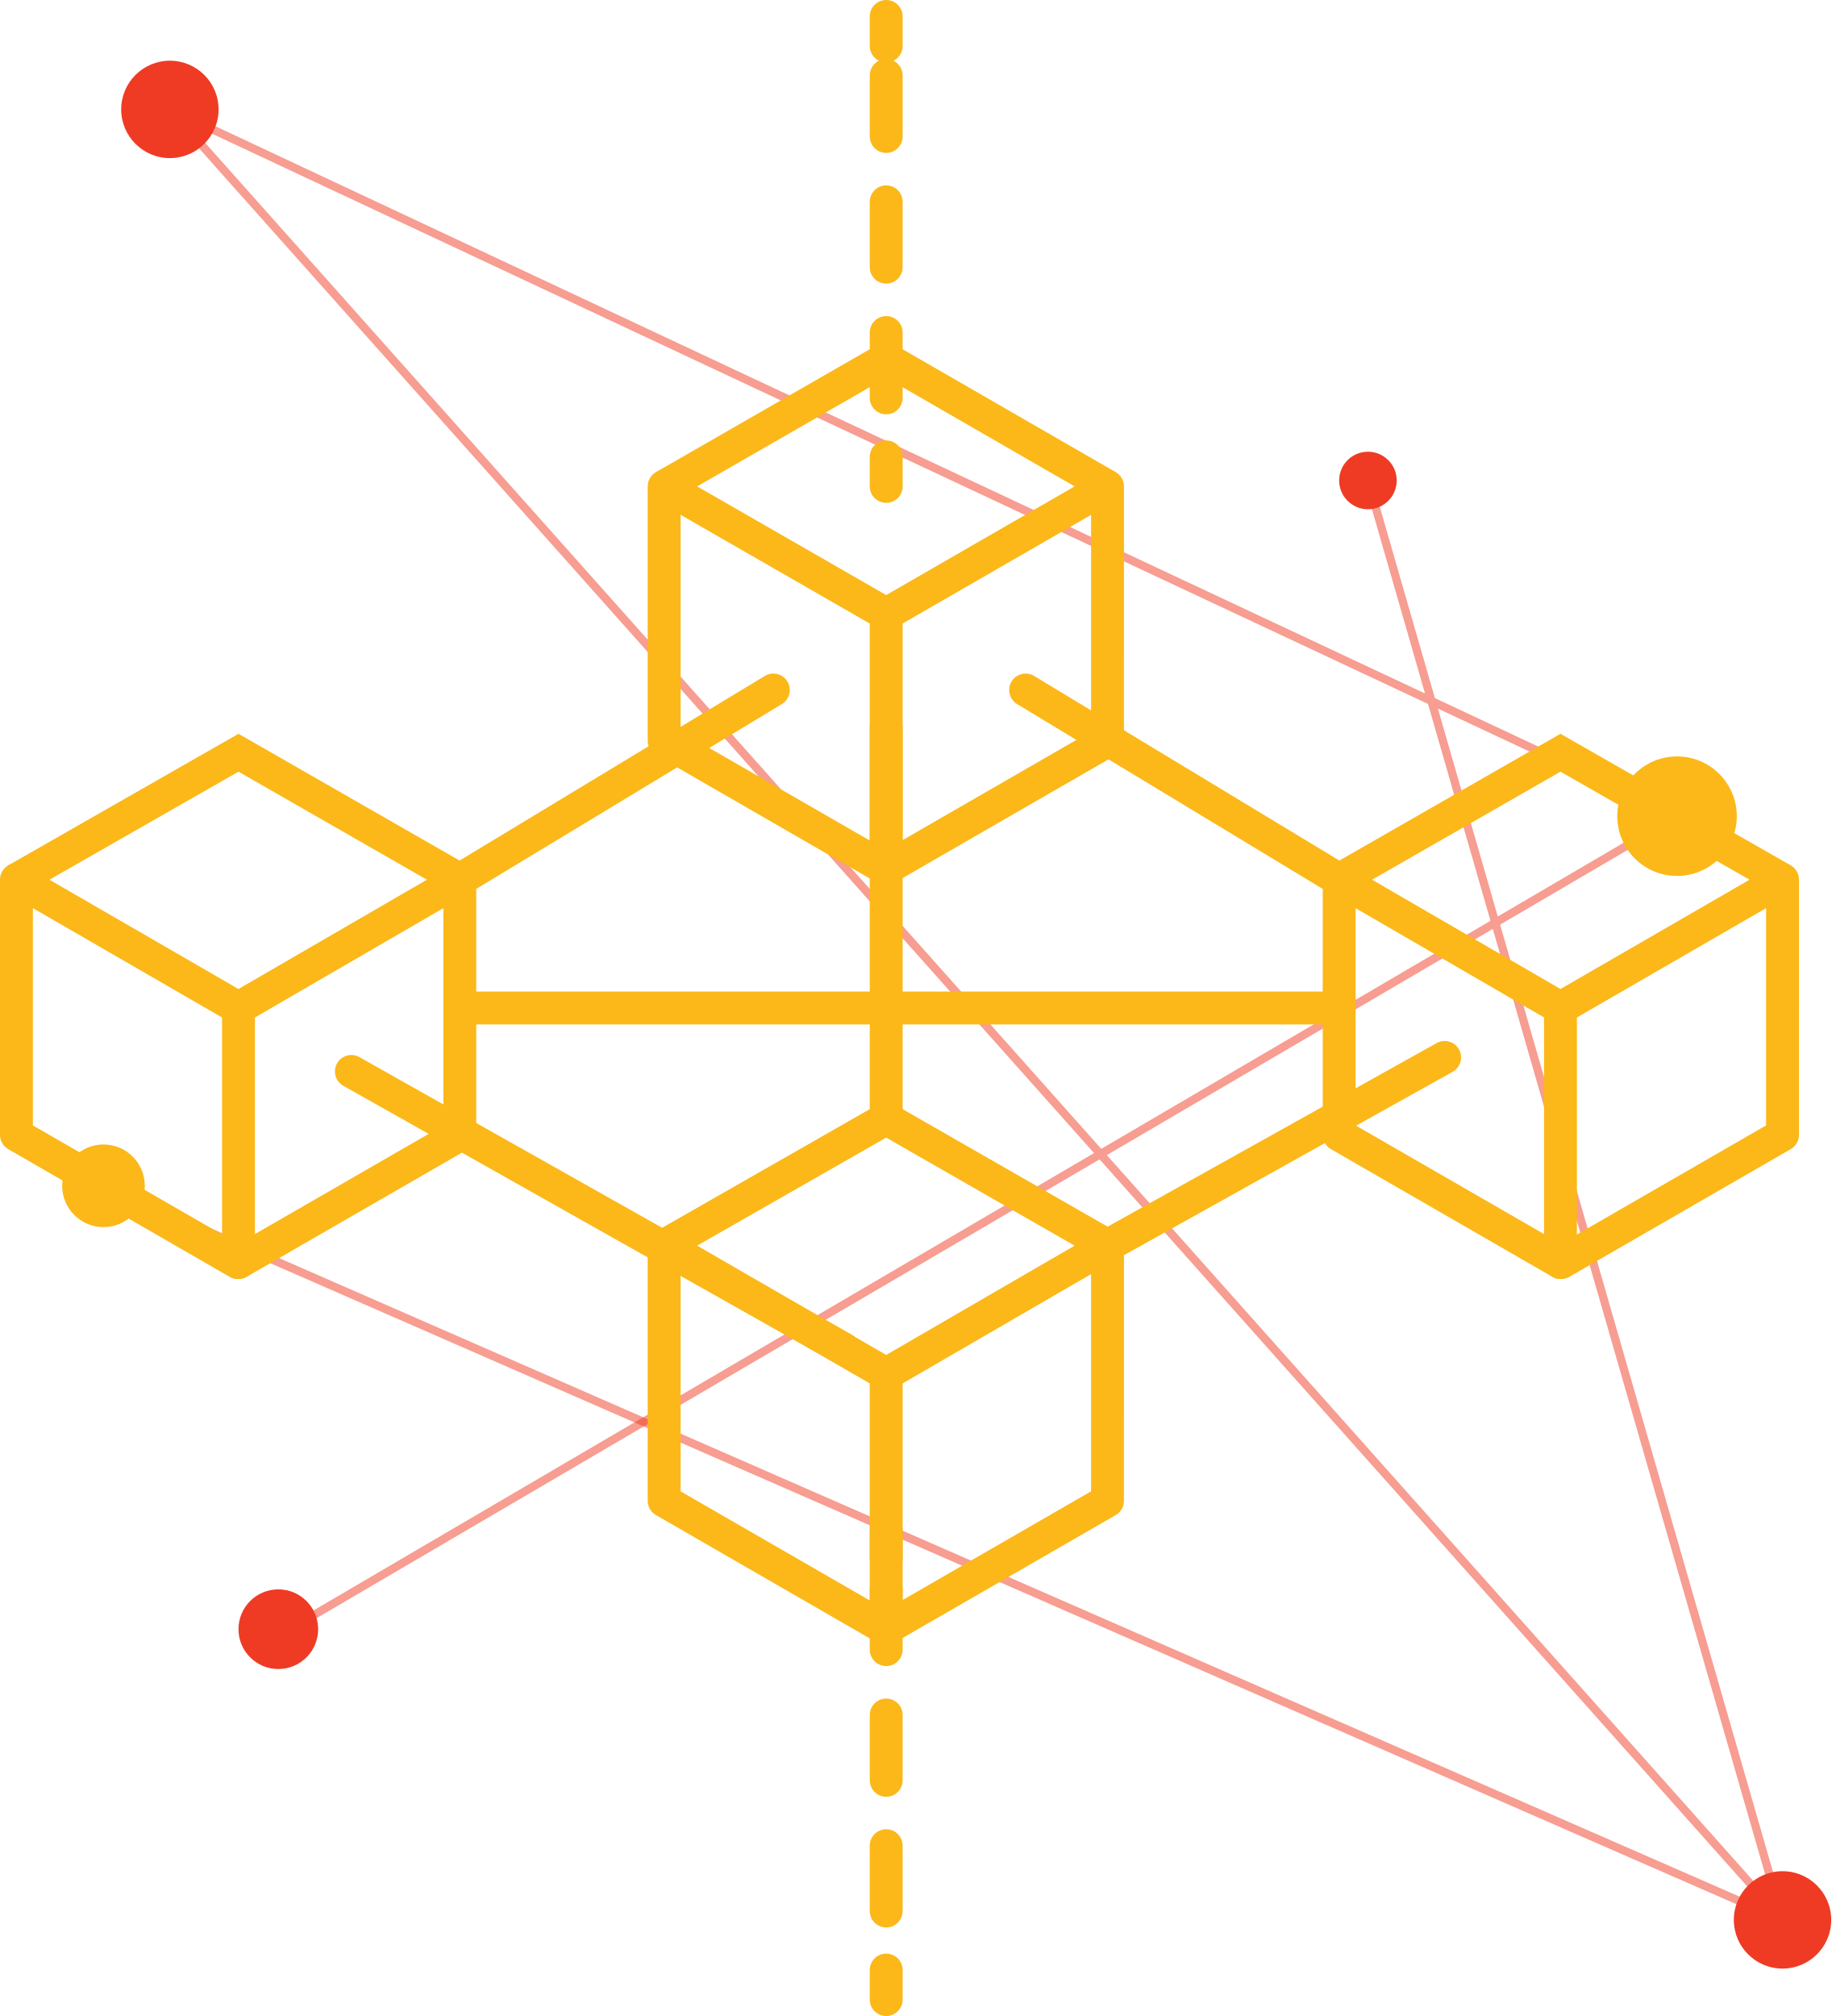
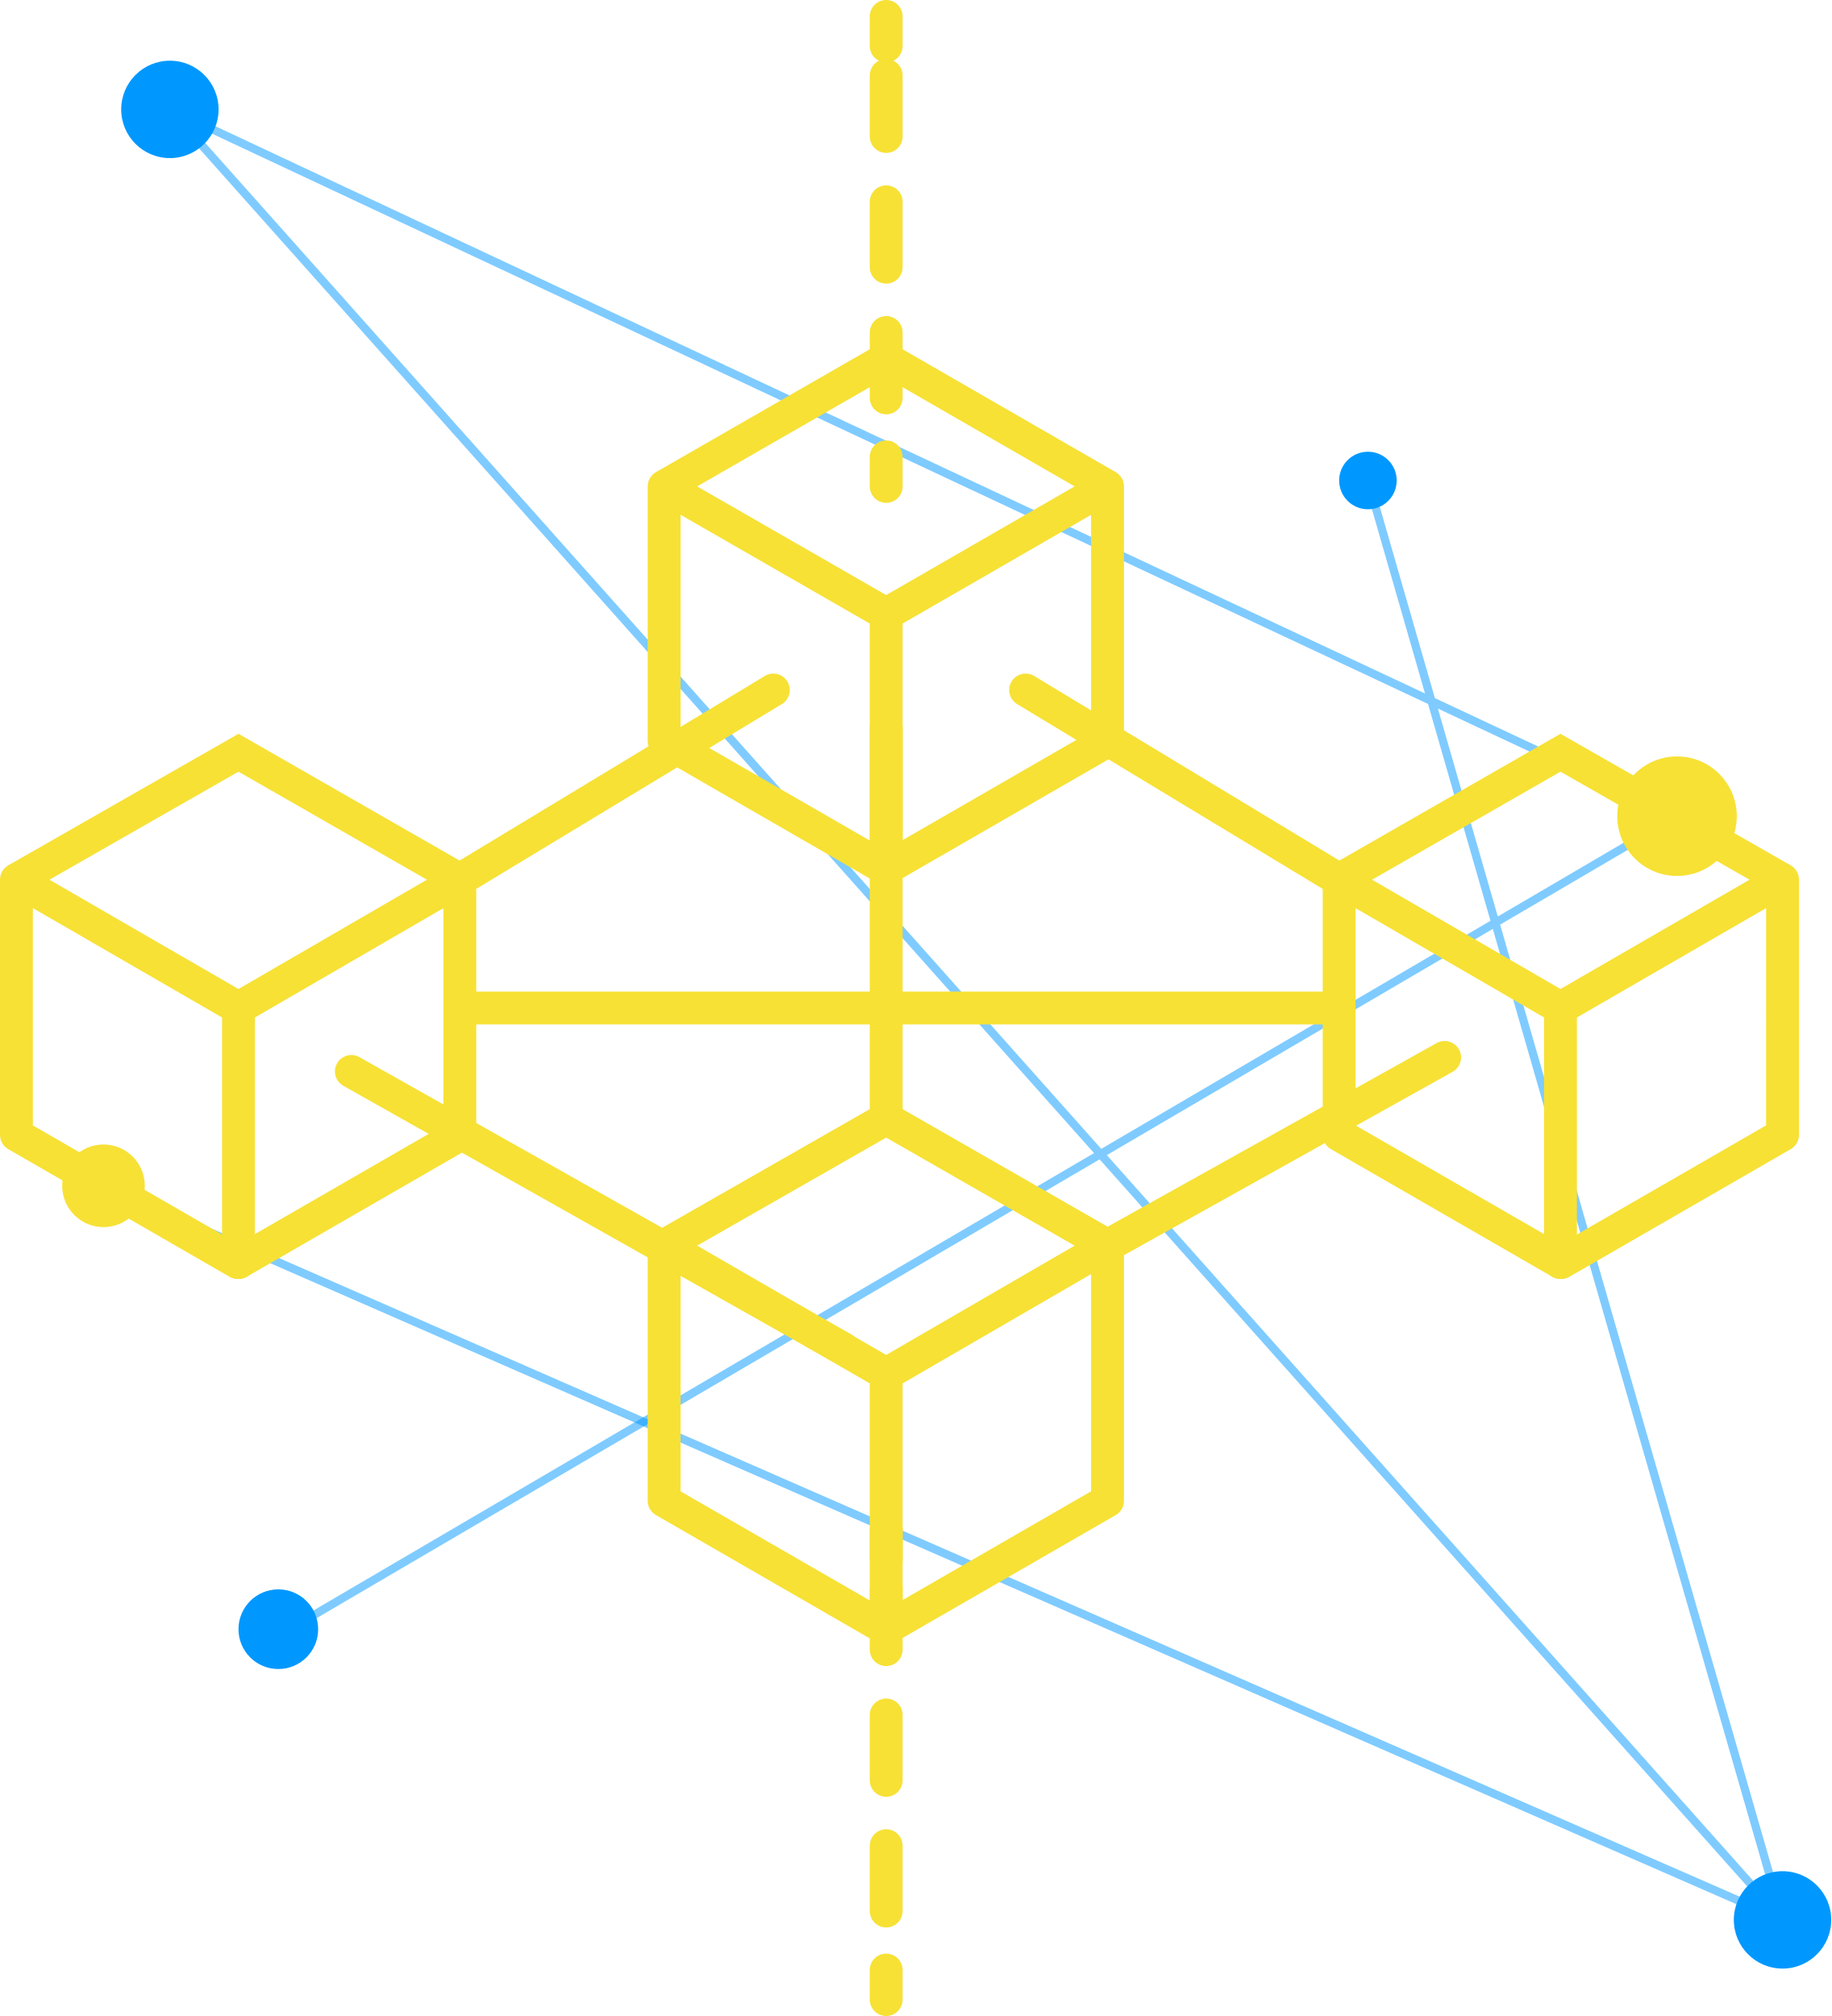
<svg xmlns="http://www.w3.org/2000/svg" id="We_are_blockchain" data-name="We are_blockchain" viewBox="0 0 222.829 245.296">
  <defs>
-     <style>.cls-1,.cls-3,.cls-4,.cls-5,.cls-6{fill:none;stroke-miterlimit:10}.cls-1{stroke:#ef3b24;opacity:.5}.cls-2{fill:#ef3b24}.cls-3,.cls-4,.cls-5,.cls-6{stroke:#fbb818;stroke-width:4px}.cls-3,.cls-5,.cls-6{stroke-linecap:round}.cls-3{stroke-linejoin:round}.cls-6{stroke-dasharray:7.951 7.951}.cls-7{fill:#fbb818}</style>
+     <style>.cls-1,.cls-3,.cls-4,.cls-5,.cls-6{fill:none;stroke-miterlimit:10}.cls-1{stroke:#0098FF;opacity:.5}.cls-2{fill:#0098FF}.cls-3,.cls-4,.cls-5,.cls-6{stroke:#F7E135;stroke-width:4px}.cls-3,.cls-5,.cls-6{stroke-linecap:round}.cls-3{stroke-linejoin:round}.cls-6{stroke-dasharray:7.951 7.951}.cls-7{fill:#F7E135}</style>
  </defs>
  <path id="Path_1914" d="M168.583 59.753l50.45 175.137L22.8 14.6l183.4 86L32.315 202.484" class="cls-1" data-name="Path 1914" transform="translate(-2.128 -1.289)" />
  <path id="Line_261" d="M0 0l204.312 89.319" class="cls-1" data-name="Line 261" transform="translate(12.593 144.282)" />
  <circle id="Ellipse_572" cx="5.925" cy="5.925" r="5.925" class="cls-2" data-name="Ellipse 572" transform="translate(210.98 227.677)" />
  <circle id="Ellipse_573" cx="4.847" cy="4.847" r="4.847" class="cls-2" data-name="Ellipse 573" transform="translate(29.02 193.385)" />
  <circle id="Ellipse_574" cx="5.925" cy="5.925" r="5.925" class="cls-2" data-name="Ellipse 574" transform="translate(14.747 7.386)" />
  <circle id="Ellipse_575" cx="3.501" cy="3.501" r="3.501" class="cls-2" data-name="Ellipse 575" transform="translate(162.954 54.963)" />
  <path id="Path_1915" d="M143.751 168.6l-26.93 15.62L89.8 168.6v31.06l26.93 15.53v.09l.09-.09 26.93-15.53z" class="cls-3" data-name="Path 1915" transform="translate(-8.984 -17.047)" />
  <path id="Line_262" d="M0 0v31.06" class="cls-3" data-name="Line 262" transform="translate(107.836 167.173)" />
  <path id="Line_263" d="M0 0v30.97" class="cls-3" data-name="Line 263" transform="translate(189.884 122.648)" />
  <path id="Path_1916" d="M55.951 119L29.02 134.62 2 119v31.06l26.93 15.53h.09l26.93-15.53z" class="cls-3" data-name="Path 1916" transform="translate(0 -11.972)" />
  <path id="Path_1917" d="M2 117.24l27.02-15.44 26.93 15.44" class="cls-4" data-name="Path 1917" transform="translate(0 -10.212)" />
  <path id="Line_264" d="M0 0v30.97" class="cls-3" data-name="Line 264" transform="translate(29.02 122.648)" />
  <path id="Path_1918" d="M143.751 65.7L116.82 81.23 89.8 65.7v30.97l26.93 15.53v.09l.09-.09 26.93-15.53z" class="cls-3" data-name="Path 1918" transform="translate(-8.984 -6.518)" />
  <path id="Path_1919" d="M89.8 63.93l27.02-15.53 26.93 15.53" class="cls-4" data-name="Path 1919" transform="translate(-8.984 -4.748)" />
  <path id="Line_265" d="M0 0v31.06" class="cls-3" data-name="Line 265" transform="translate(107.836 74.712)" />
  <path id="Path_1920" d="M235.251 119l-27.02 15.62L181.3 119v31.06l26.93 15.53h.09l26.93-15.53z" class="cls-3" data-name="Path 1920" transform="translate(-18.346 -11.972)" />
  <path id="Path_1921" d="M181.3 117.24l26.93-15.44 27.02 15.44" class="cls-4" data-name="Path 1921" transform="translate(-18.346 -10.212)" />
  <path id="Line_266" d="M0 23.07L38.151 0" class="cls-3" data-name="Line 266" transform="translate(55.951 83.958)" />
  <path id="Line_267" d="M38.151 23.07L0 0" class="cls-3" data-name="Line 267" transform="translate(124.803 83.958)" />
  <path id="Path_1922" d="M184.774 143.1l-41.024 22.891-26.93-15.44-27.02 15.44" class="cls-5" data-name="Path 1922" transform="translate(-8.984 -14.437)" />
  <path id="Line_268" d="M59.875 33.753L0 0" class="cls-3" data-name="Line 268" transform="translate(42.755 130.368)" />
  <path id="Line_269" d="M0 0v47.846" class="cls-4" data-name="Line 269" transform="translate(107.836 88.267)" />
  <path id="Line_270" d="M0 0h107.003" class="cls-4" data-name="Line 270" transform="translate(55.951 122.648)" />
  <g id="Group_814" data-name="Group 814" transform="translate(107.836 2)">
    <g id="Group_813" data-name="Group 813">
      <path id="Line_271" d="M0 3.591V0" class="cls-5" data-name="Line 271" transform="translate(0 53.591)" />
      <path id="Line_272" d="M0 39.229V0" class="cls-6" data-name="Line 272" transform="translate(0 7.181)" />
      <path id="Line_273" d="M0 3.591V0" class="cls-5" data-name="Line 273" />
    </g>
  </g>
  <g id="Group_816" data-name="Group 816" transform="translate(107.836 186.114)">
    <g id="Group_815" data-name="Group 815">
      <path id="Line_274" d="M0 3.591V0" class="cls-5" data-name="Line 274" transform="translate(0 53.591)" />
      <path id="Line_275" d="M0 39.229V0" class="cls-6" data-name="Line 275" transform="translate(0 7.181)" />
      <path id="Line_276" d="M0 3.591V0" class="cls-5" data-name="Line 276" />
    </g>
  </g>
  <circle id="Ellipse_576" cx="7.271" cy="7.271" r="7.271" class="cls-7" data-name="Ellipse 576" transform="translate(196.796 92.037)" />
  <circle id="Ellipse_577" cx="5.027" cy="5.027" r="5.027" class="cls-7" data-name="Ellipse 577" transform="translate(7.566 139.255)" />
</svg>
